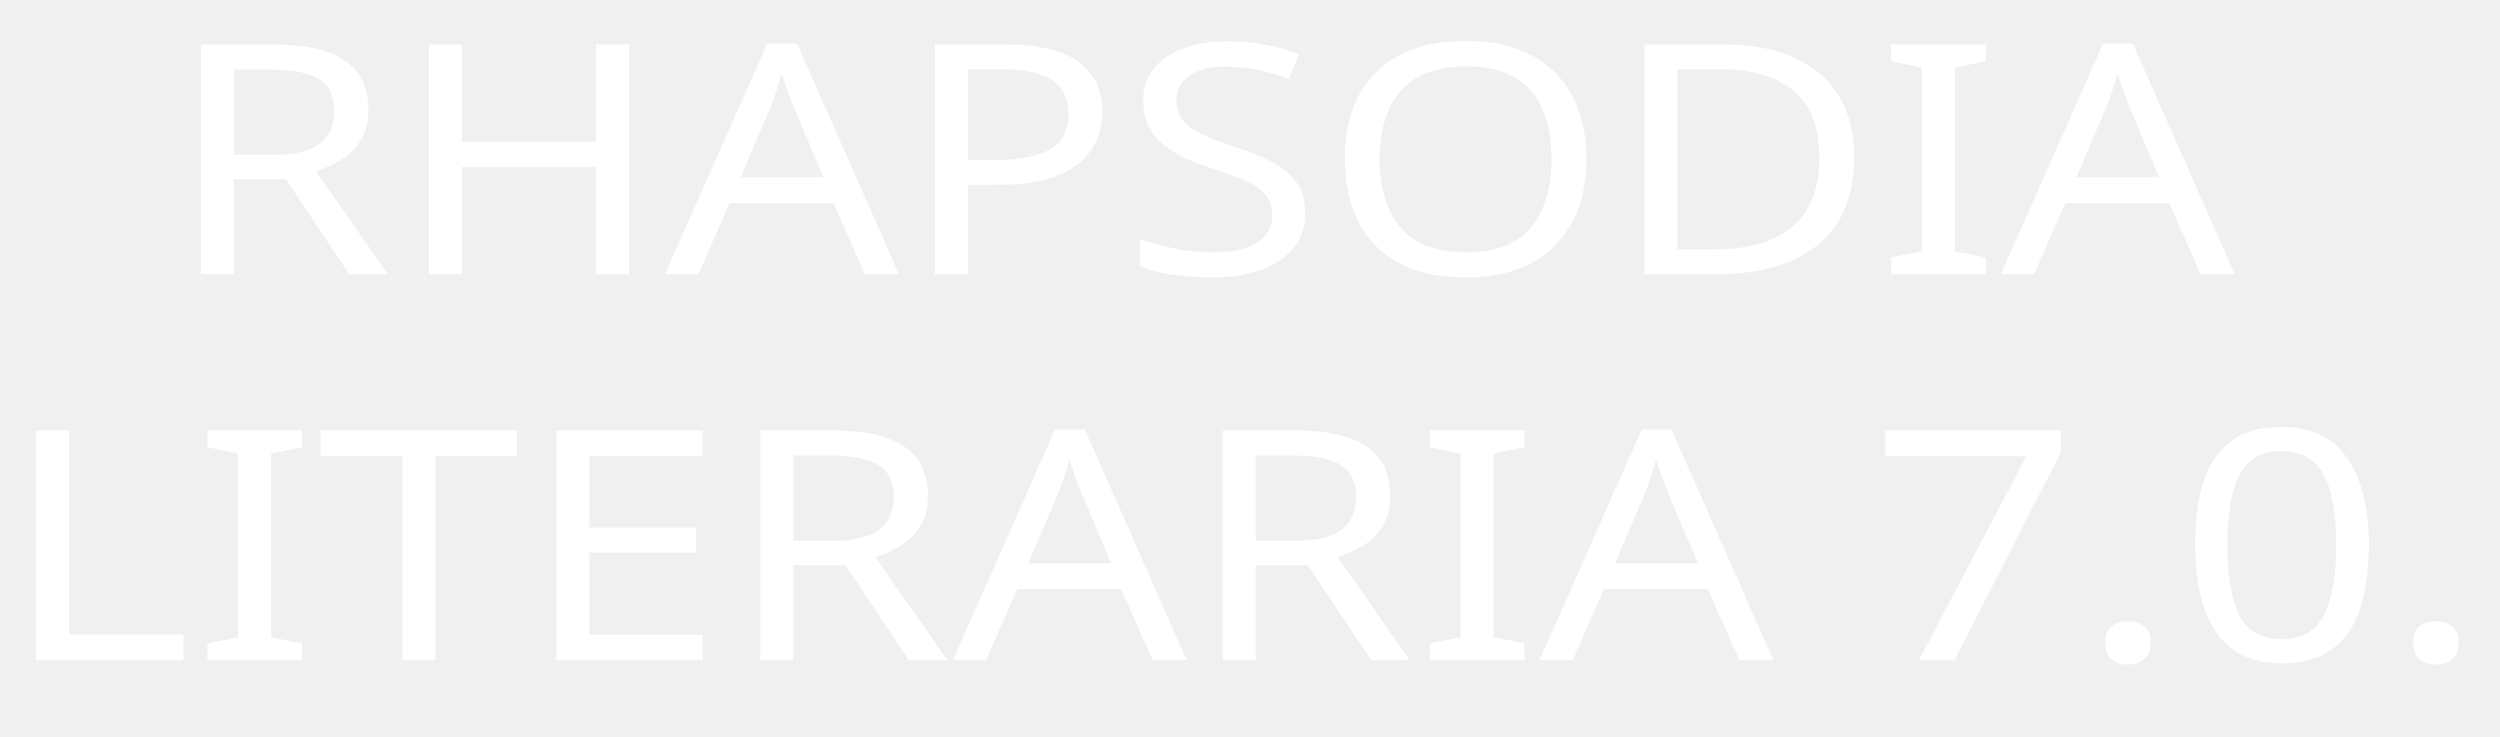
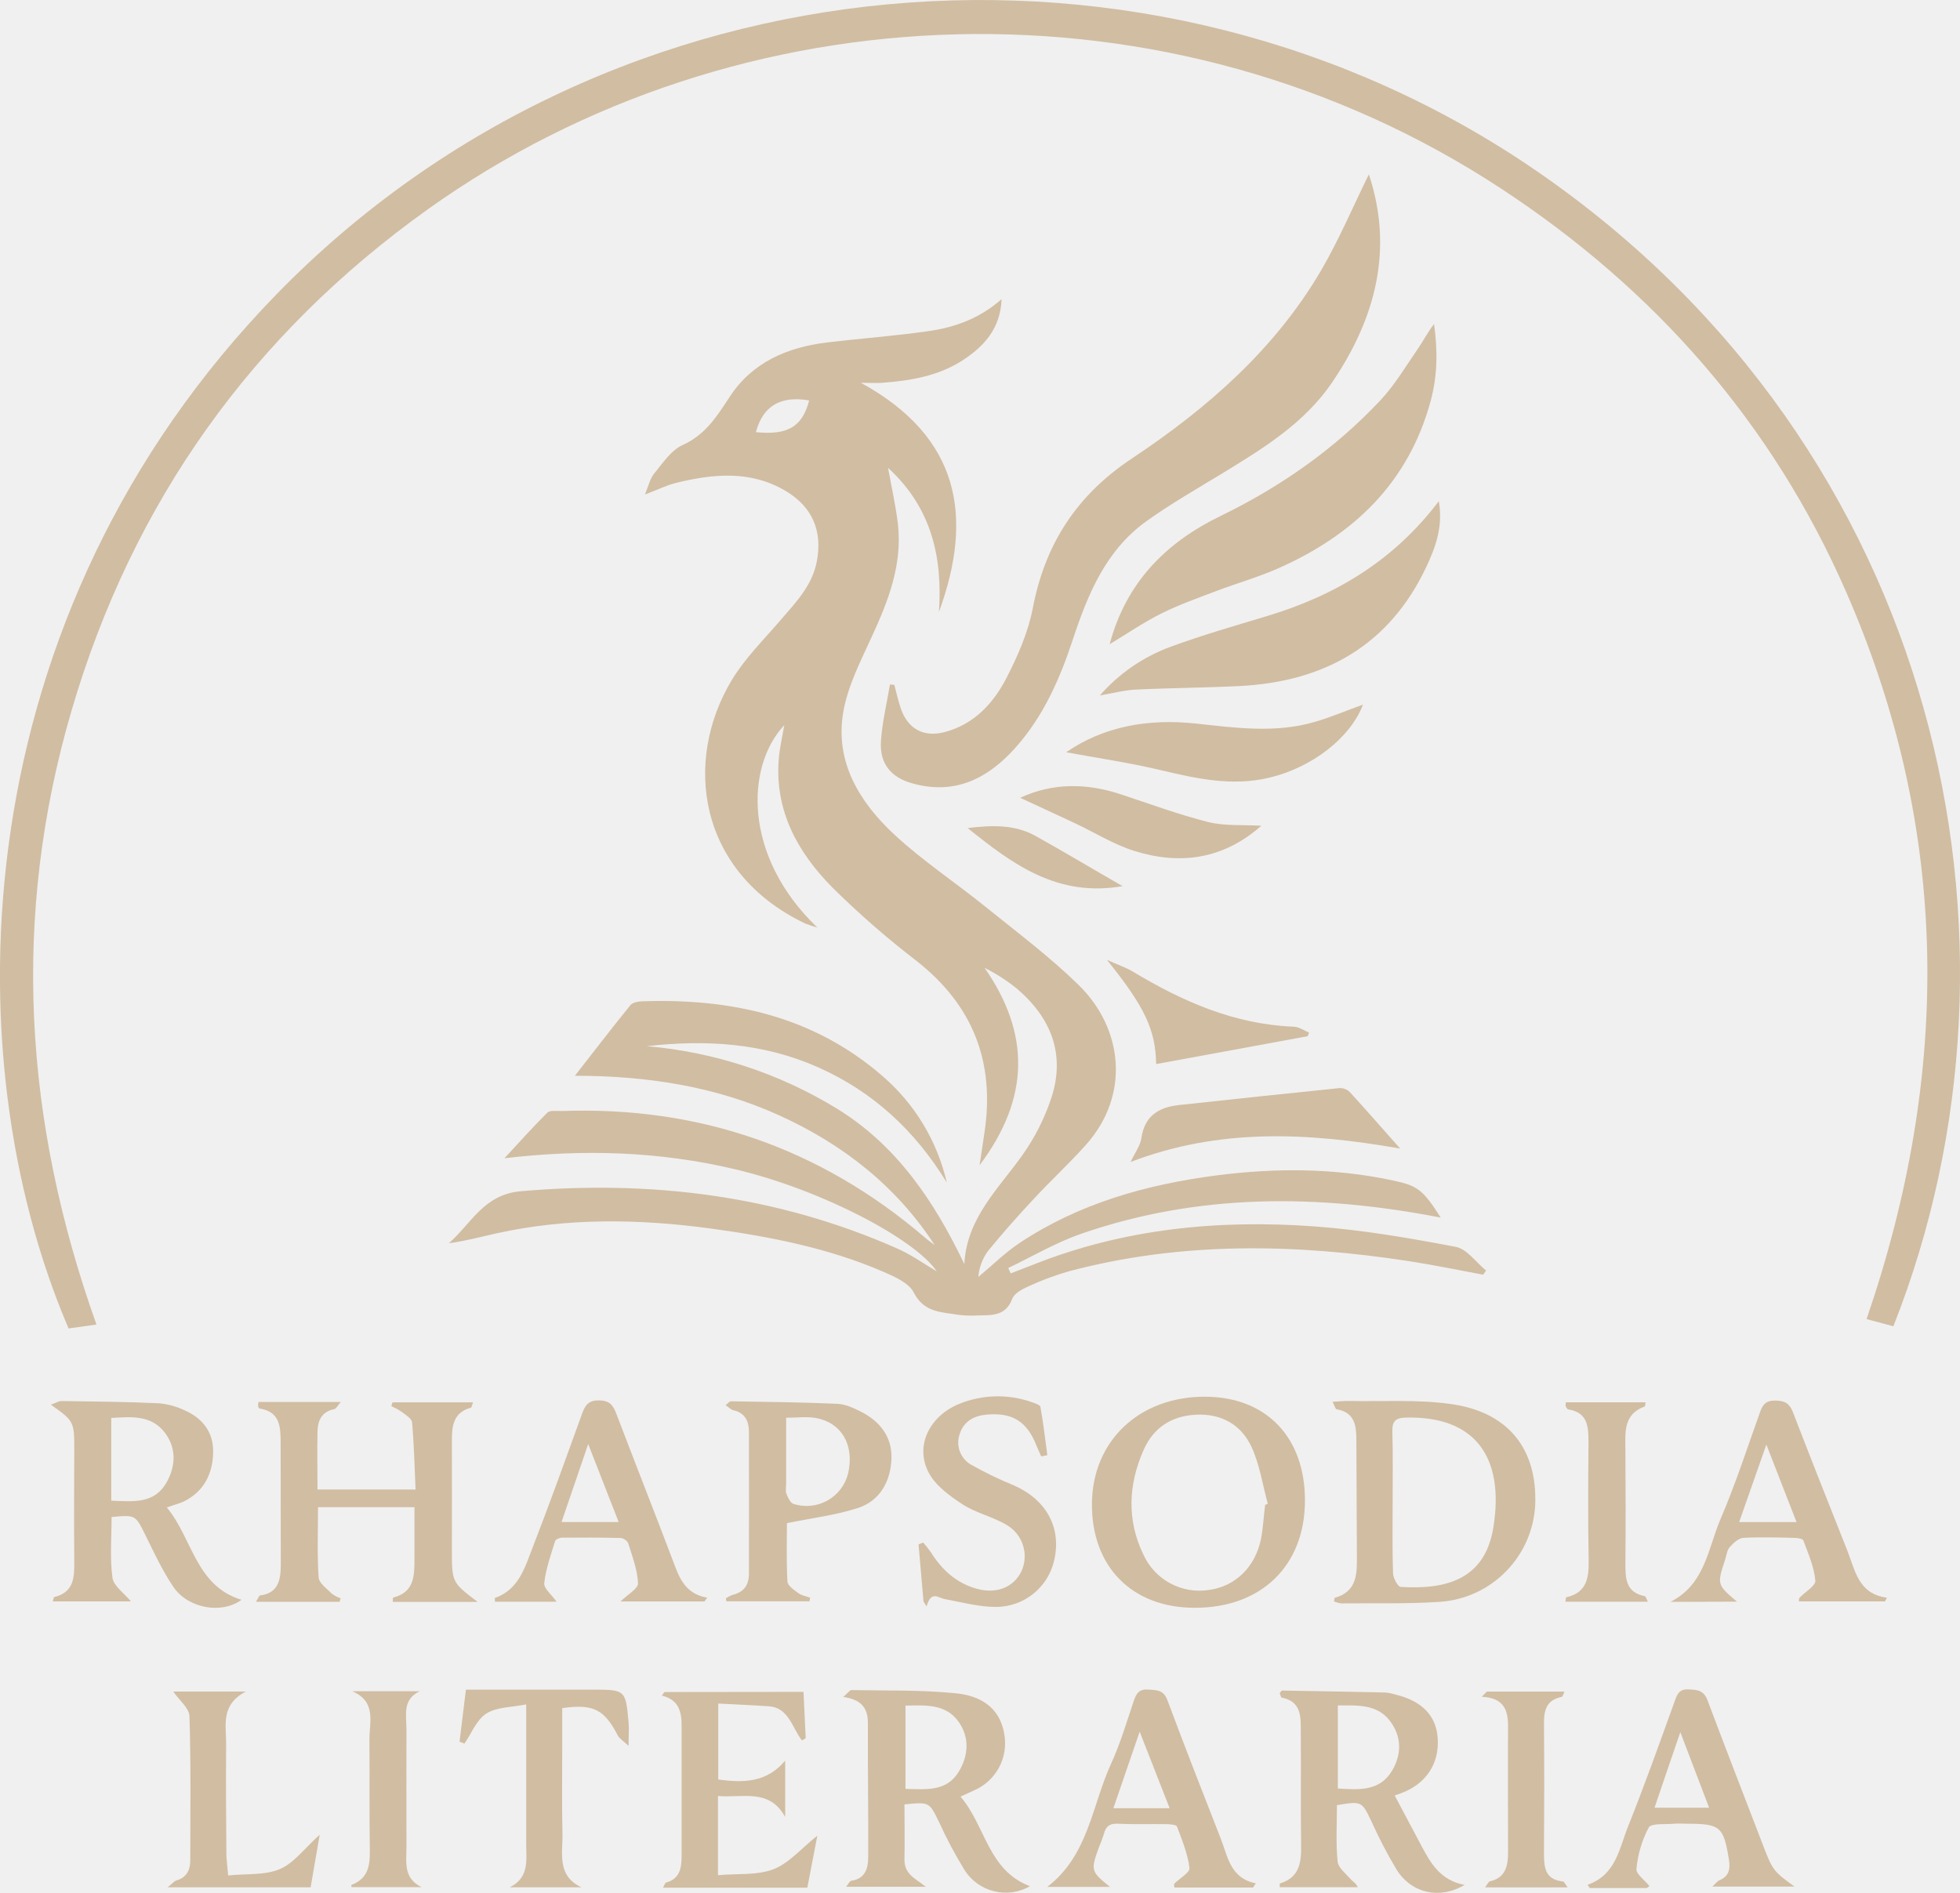
- <svg xmlns="http://www.w3.org/2000/svg" id="Layer_1" data-name="Layer 1" viewBox="0 0 730.09 214.94">
+ <svg xmlns="http://www.w3.org/2000/svg" id="Layer_1" data-name="Layer 1" viewBox="0 0 670.48 647.63">
  <defs>
-     <style>.cls-1{font-size:93.93px;fill:#fff;font-family:MaiandraGD-Regular, Maiandra GD;}</style>
+     <style>.cls-1{fill:#d1bda2;}</style>
  </defs>
-   <text class="cls-1" transform="translate(48.26 80.07) scale(1.14 1)">RHAPSODIA <tspan x="-42.19" y="112.71">LITERARIA 7.0.</tspan>
-   </text>
+   <path class="cls-1" d="M945.48,621.93c-13.24-20.33-31.59-34.62-53.36-44.47S847,564,822.4,564c6.51-8.34,12.61-16.29,18.92-24.07.77-1,2.65-1.35,4-1.4,30.4-1.06,58.6,5,82.3,25.56a68.25,68.25,0,0,1,22,36.45c-10.75-17.61-25.14-31.08-44.09-39.47-18.73-8.31-38.36-9.49-58.51-7.19a148.89,148.89,0,0,1,65,21.35c20.49,12.6,33.27,31.64,43.61,53.2.77-15.8,11.75-25.81,20-37.47a74.68,74.68,0,0,0,9.63-19c5.12-15.18.1-27.8-11.8-37.89a62.22,62.22,0,0,0-10.91-7c15.63,22.52,15.55,44.52-1.71,67.54.69-4.66,1.19-8,1.68-11.25,3.6-24-3.91-43.44-23.15-58.58a306.51,306.51,0,0,1-28.94-25.25c-11.78-11.94-19.67-26.1-18.3-43.76.3-3.9,1.23-7.75,1.89-11.72-13.21,14.07-14.2,44.83,11.33,69.24a40.71,40.71,0,0,1-4.25-1.42c-36.69-17.59-41.73-55.58-25-83.31,4.51-7.45,10.92-13.78,16.66-20.46C898,402,903.59,396.3,905.16,388c2-10.39-1.53-18.69-10.71-24.12-11.93-7.07-24.62-5.86-37.33-2.76-3.33.82-6.48,2.41-10.75,4,1.2-2.86,1.7-5.39,3.14-7.15,2.94-3.57,5.81-8,9.75-9.77,7.82-3.54,11.75-9.84,16.12-16.54,7.71-11.79,19.71-16.93,33.32-18.56,11.55-1.39,23.17-2.22,34.67-3.88,9-1.29,17.43-4.28,25-10.94-.4,9.92-5.78,15.86-12.78,20.57-8.41,5.65-18.1,7.3-28,8.05-2,.15-4,0-7.36,0,33.9,18.57,38.61,45.81,26.71,78.4,1.28-18.75-2.55-35.68-17.41-49.29,1.21,6.77,2.62,12.89,3.35,19.08,1.63,14-3.27,26.46-9,38.86-3.77,8.26-8.12,16.68-9.65,25.47-3,17.15,5.5,30.93,17.44,42.05,9.69,9,20.91,16.4,31.25,24.76,10.74,8.67,21.84,17,31.7,26.61,15.36,14.94,17.82,37.8,2.56,54.84-5.77,6.43-12.14,12.32-18,18.65-5.32,5.71-10.52,11.56-15.45,17.61a17.27,17.27,0,0,0-3.32,8.9c4.73-3.94,9.15-8.34,14.24-11.72,20.29-13.44,43.14-19.87,67-23,20.24-2.62,40.5-2.61,60.62,1.71,8.32,1.78,10.15,3,16.31,12.69-41.8-8.09-83-8.41-123.41,5.69-8.48,3-16.36,7.66-24.52,11.56.27.62.55,1.23.82,1.85,2.58-1,5.17-2,7.75-3,31-12.33,63.3-15.46,96.17-13.08,16.21,1.18,32.35,3.95,48.34,7,3.83.72,6.93,5.3,10.37,8.11l-1,1.41c-8.42-1.55-16.82-3.31-25.28-4.62-39-6-77.91-6.78-116.44,3.46a95.82,95.82,0,0,0-14,5.23c-2.06.9-4.68,2.36-5.38,4.2-2.26,6-7.07,5.58-11.83,5.67a37,37,0,0,1-6.49-.19c-5.84-1-11.83-.71-15.37-7.66-1.68-3.31-6.58-5.43-10.45-7.11-18.79-8.13-38.73-12-58.87-14.76-24.57-3.33-49.14-3.74-73.53,1.66-5.31,1.18-10.56,2.63-16.17,3.36,7.65-6.68,11.89-16.68,24.58-17.79,44.64-3.89,87.69,1.41,128.84,19.61,4.76,2.1,9.08,5.22,13.46,7.79-7.23-10.83-38.94-27.8-68.87-34.9-25.86-6.14-52-7-79-3.78,4.87-5.24,9.62-10.6,14.7-15.63.91-.89,3.19-.48,4.85-.54,47-1.69,88.46,12.63,124.24,43.25C943.15,620.25,944.34,621.06,945.48,621.93ZM884.32,343.8c11,1.07,15.83-1.87,18.23-10.85C892.83,331.23,886.7,334.79,884.32,343.8Z" transform="translate(-625.74 -195.93)" />
+   <path class="cls-1" d="M658.74,649.12l-9.54,1.33C609,556.66,613,406.82,720.36,296.59c114.81-117.87,299.67-132.67,431.25-42,137.7,94.87,174.09,263.07,121.81,395.12l-9.16-2.46c28.85-84,28.73-167-6.9-248.6-25.27-57.88-65.35-103.54-118.09-138.18-113.14-74.32-260.94-68.83-367.15,7.05-60.2,43-101,100.3-121.85,171.35C629.5,509.6,633.91,579.56,658.74,649.12Z" transform="translate(-625.74 -195.93)" />
+   <path class="cls-1" d="M1094,255.58c8.49,25.54,2.39,49.17-12.58,71.21-9.45,13.9-23.4,22.45-37.38,31-8.8,5.35-17.78,10.48-26.13,16.47-13.83,9.91-20,24.85-25.14,40.38-4.44,13.51-10.1,26.42-19.73,37.18C963.65,462.31,952.45,468,938,464c-7.46-2-11.42-6.76-10.9-14.55.44-6.49,2-12.9,3.09-19.34l1.49.16c.71,2.64,1.28,5.33,2.15,7.91,2.44,7.22,7.94,10.17,15.26,8.18,10.06-2.74,16.59-9.95,21.05-18.66,3.82-7.46,7.32-15.48,8.89-23.64,4.21-22,15-38.69,33.86-51.23,25.66-17.05,48.79-37.19,64.66-64.18C1083.78,278,1088.63,266.51,1094,255.58Z" transform="translate(-625.74 -195.93)" />
+   <path class="cls-1" d="M1005.34,416.33c5.58-20.95,19.06-34.71,37.92-43.85,20.54-10,39-22.89,54.66-39.55,4.95-5.28,8.71-11.68,12.85-17.67,1.88-2.72,3.37-5.7,5.53-8.46,1.26,8.84,1.2,17.58-1.12,26.18-7.6,28.2-26.57,46.15-52.52,57.55-6.67,2.93-13.76,4.93-20.59,7.52-6.37,2.42-12.83,4.69-18.91,7.71S1011.48,412.64,1005.34,416.33Z" transform="translate(-625.74 -195.93)" />
+   <path class="cls-1" d="M1117.93,367.41c1.51,8.64-1.09,15.69-4.25,22.43-12.71,27-35,39.38-64,40.82-11.79.59-23.61.64-35.4,1.21-3.92.19-7.81,1.24-12.29,2a59.21,59.21,0,0,1,24.17-16.65c10.91-4,22.08-7.21,33.2-10.56C1082.55,399.65,1102.49,387.79,1117.93,367.41Z" transform="translate(-625.74 -195.93)" />
+   <path class="cls-1" d="M789.1,744h-29a6.35,6.35,0,0,1,.11-1.47c7.27-1.77,7.31-7.49,7.31-13.24s0-11.57,0-17.68h-33c0,8.17-.31,16.11.21,24,.13,2,2.83,3.86,4.54,5.6a10.87,10.87,0,0,0,3,1.57c-.11.4-.23.79-.34,1.19H713.3c.78-1.22,1.05-2.12,1.44-2.17,6.19-.79,7-5.28,7.06-10.23q0-21-.06-42c0-5.3-.14-10.65-7.18-11.71-.22,0-.45-.48-.52-.78a5.69,5.69,0,0,1,.12-1.46h28.16c-1,1.09-1.52,2.3-2.28,2.45-4.31.87-5.6,3.94-5.69,7.69-.14,6.47,0,12.94,0,19.81H767.9c-.34-7.6-.52-15.32-1.2-23-.12-1.33-2.28-2.58-3.66-3.66a22,22,0,0,0-3.42-1.85l.38-1.32h27.56c-.31.77-.43,1.74-.78,1.84-6,1.63-6.48,6.31-6.46,11.39.06,12.49,0,25,0,37.47C780.35,737.37,780.38,737.37,789.1,744Z" transform="translate(-625.74 -195.93)" />
+   <path class="cls-1" d="M682.8,711.69c8.9,10.76,9.81,26.81,25.57,31.61-6.86,5-18.32,2.94-23.31-4.41-3.71-5.47-6.54-11.56-9.48-17.52-3.5-7.11-3.37-7.18-11.67-6.39,0,6.9-.62,13.92.29,20.75.38,2.85,4,5.27,6.32,8.11h-26.7c.19-.63.24-1.42.46-1.48,6.92-1.66,6.92-7,6.87-12.52-.12-12.49-.06-25,0-37.47,0-10.14,0-10.14-8-15.83,1.58-.56,2.64-1.27,3.7-1.25,11.14.16,22.28.26,33.41.78a25.88,25.88,0,0,1,9,2.57c5.95,2.7,9.51,7.52,9.4,14.11-.12,7.42-3.13,13.57-10.25,17C686.9,710.4,685.28,710.82,682.8,711.69Zm-19-2.32c7.58.34,14.7,1.11,18.84-6.1,3.2-5.57,3.53-11.7-.39-17-4.71-6.36-11.76-5.57-18.45-5.19Z" transform="translate(-625.74 -195.93)" />
+   <path class="cls-1" d="M1072.14,709.51c-.09,22.19-15,36.59-37.8,36.52C1013,746,999.15,732,999.27,710.47s16.2-36.75,38.76-36.66C1059,673.89,1072.23,687.78,1072.14,709.51Zm-13.62,1.32.91-.4c-1.77-6.47-2.76-13.31-5.51-19.33-3.52-7.68-10.33-11.55-19-11.14-8.4.4-14.64,4.44-18,12.12-5.19,11.81-5.76,23.88-.08,35.68a21.06,21.06,0,0,0,22.51,12.16c8.86-1.2,15.68-7.68,17.72-17.26C1057.84,718.79,1058,714.78,1058.52,710.83Z" transform="translate(-625.74 -195.93)" />
+   <path class="cls-1" d="M1082.08,743.84c.17-.9.17-1.19.24-1.21,8-2.27,7.63-8.72,7.58-15.09-.1-12.82-.06-25.63-.16-38.44,0-5-.3-9.9-6.78-11-.43-.07-.68-1.22-1.37-2.57,2.34-.11,4.07-.29,5.8-.26,11.46.22,23.06-.54,34.36,1,19.84,2.64,29.87,15.26,29.16,34.44a35.05,35.05,0,0,1-32.53,33.28c-11.27.74-22.61.42-33.92.53A9.6,9.6,0,0,1,1082.08,743.84Zm20.06-34.69h0c0,8.31-.15,16.63.13,24.93,0,1.7,1.61,4.75,2.63,4.81,15.17.92,28.8-2.26,31.7-20.4,3.87-24.09-6.31-38.18-30.06-37.53-3.49.1-4.59,1.33-4.5,4.75C1102.27,693.52,1102.14,701.33,1102.14,709.15Z" transform="translate(-625.74 -195.93)" />
+   <path class="cls-1" d="M1083.08,813.55c0,6.38-.4,12.88.23,19.27.21,2.22,2.92,4.25,4.63,6.24.64.74,1.68,1.13,2.25,2.57H1063.5c0-.7,0-1.26.08-1.29,6.88-2.08,7.35-7.42,7.25-13.41-.2-12.82,0-25.65-.12-38.48,0-5,.32-10.35-6.51-11.69-.34-.07-.49-1.06-.69-1.5.38-.46.58-.91.78-.91q17.68.28,35.38.67a17,17,0,0,1,3.42.7c9.07,2.18,13.93,7.19,14.46,14.88.62,8.77-4,15.71-12.51,18.87-.61.23-1.23.43-2.2.78,3.13,5.91,6.21,11.71,9.29,17.5s6.46,11.59,14.63,13.09c-8.61,5.13-18.21,2.8-23.22-5.14a157.32,157.32,0,0,1-8.54-16.34C1091.57,812.19,1091.69,812.14,1083.08,813.55Zm.3-34.11v28.42c7.28.47,14.32,1,18.54-6.06,3.1-5.18,3.4-10.85,0-16.07C1097.56,778.94,1090.55,779.39,1083.38,779.44Z" transform="translate(-625.74 -195.93)" />
+   <path class="cls-1" d="M935.14,813.3c0,6.47.14,12.61,0,18.74-.15,5.2,3.88,6.69,7.29,9.44H915.18c.73-.86,1.2-2,1.82-2.06,4.78-.73,5.73-4.3,5.74-8.09.07-15.31-.17-30.63-.11-46,0-5.19-2.51-8-8.45-8.79,1.58-1.33,2.23-2.36,2.87-2.35,12,.22,24-.1,35.87,1.12,7.76.8,14.73,4.48,16.32,13.69a17.56,17.56,0,0,1-10.34,19.53l-4.59,2.1c8.6,10,9.35,25.25,23.77,30.65a16.67,16.67,0,0,1-22.52-5.74,148.88,148.88,0,0,1-8.63-16.29C943.61,812.5,943.72,812.44,935.14,813.3Zm.35-33.8V808c7.17.14,14.14,1,18.29-6,3.32-5.55,3.64-11.64-.13-17C949.21,778.79,942.23,779.39,935.49,779.5Z" transform="translate(-625.74 -195.93)" />
+   <path class="cls-1" d="M902.67,743.81H874.22l-.17-1a10.81,10.81,0,0,1,2.41-1.24c3.85-.93,5.48-3.43,5.48-7.25,0-16.16.07-32.33,0-48.49,0-3.56-1.28-6.5-5.32-7.39-.84-.19-1.54-1-2.67-1.74.86-.65,1.33-1.33,1.8-1.32,12.14.2,24.29.33,36.42.86,2.71.12,5.5,1.39,8,2.65,6.61,3.32,10.81,8.71,10.52,16.23s-3.86,14.27-11.36,16.73-15.71,3.44-24.4,5.22c0,5.85-.21,13,.18,20,.08,1.42,2.32,2.9,3.82,4,1.09.8,2.61,1,3.93,1.49Zm-8-62.81v22.53c0,1.16-.31,2.45.09,3.47.51,1.32,1.36,3.18,2.44,3.5A14.64,14.64,0,0,0,915.88,700c2.18-9.66-2.23-17.37-11.18-18.92C901.67,680.55,898.46,681,894.71,681Z" transform="translate(-625.74 -195.93)" />
+   <path class="cls-1" d="M1197.19,744c11.88-6,12.83-18.38,17.13-28.37,5.11-11.9,9.1-24.28,13.48-36.5.93-2.61,2-4.06,5.25-4s4.8.9,6,3.93c6.09,15.84,12.37,31.61,18.62,47.39,2.69,6.76,3.74,14.84,13.54,16.12l-.64,1.28H1241.1c.09-.62,0-1.05.21-1.24,1.9-2,5.59-4.11,5.43-5.88-.43-4.67-2.43-9.22-4.09-13.71-.22-.62-2-.9-3.07-.92-5.83-.11-11.67-.32-17.48,0-1.63.1-3.41,1.78-4.64,3.16-.92,1-1.09,2.75-1.55,4.17-2.84,8.65-2.84,8.65,4,14.5Zm43.11-27.3c-3.4-8.73-6.64-17.07-10.32-26.51-3.36,9.56-6.29,17.9-9.31,26.51Z" transform="translate(-625.74 -195.93)" />
+   <path class="cls-1" d="M900.61,774.79c.25,5.43.49,10.65.74,15.86l-1.27.76c-3.4-4.3-4.48-11.21-11.33-11.68-5.62-.39-11.26-.62-17.3-.94v26c8.39,1.12,16.44,1.21,22.89-6.46v19.27c-5.45-9.93-14.63-6.42-23-7.18v27.1c6.6-.59,13.29.1,18.89-2,5.3-2,9.45-7,15.11-11.53-1.2,6.22-2.29,11.87-3.43,17.8H852.54c.48-.81.68-1.64,1.07-1.75,4.71-1.31,5.29-5,5.3-9q0-22.23,0-44.48c0-4.7-.72-9-6.77-10.49l.91-1.22Z" transform="translate(-625.74 -195.93)" />
+   <path class="cls-1" d="M866.72,743.87H838c2.41-2.37,6.07-4.38,6-6.22-.2-4.66-2-9.28-3.4-13.83a3.42,3.42,0,0,0-2.63-1.67c-6.66-.17-13.32-.18-20-.11-.81,0-2.17.6-2.35,1.2-1.45,4.74-3.17,9.49-3.7,14.36-.2,1.81,2.53,3.94,4.22,6.35H795.05c0-.67-.09-1.25,0-1.29,8.13-2.84,10.22-10.37,12.86-17.17,5.83-15,11.28-30.2,16.76-45.36,1.09-3,2-5.12,6-5.06,3.62.06,4.79,1.62,5.91,4.57,6.67,17.56,13.6,35,20.23,52.59,1.92,5.11,4.53,9.27,10.86,10.34Zm-29.34-27.18c-3.49-8.93-6.74-17.26-10.43-26.68-3.28,9.61-6.15,18-9.12,26.68Z" transform="translate(-625.74 -195.93)" />
+   <path class="cls-1" d="M981.92,694.22c-.55-1.26-1.14-2.49-1.65-3.76-3.29-8.24-8.22-11.32-17.07-10.52-4.29.38-7.8,2.32-9.13,6.53A8.73,8.73,0,0,0,957.81,697a127.79,127.79,0,0,0,14.75,7.15c11.17,4.93,16.38,14.5,13.79,25.67a20.43,20.43,0,0,1-19.8,15.92c-5.86,0-11.74-1.59-17.57-2.67-2.31-.43-4.69-3.09-6.28,2.49l-1.05-1.7q-.85-9.76-1.69-19.54l1.6-.61a39,39,0,0,1,2.66,3.4c3.79,6,8.7,10.49,15.65,12.41,6.77,1.87,12.63-.48,15.3-6a12.4,12.4,0,0,0-4.9-15.73c-4.77-2.91-10.6-4.13-15.26-7.16-4.43-2.88-9.29-6.44-11.62-10.92-4.73-9.05.28-19.27,10.44-23.43a34.92,34.92,0,0,1,24.9-.59c1.07.36,2.8.92,2.92,1.61,1,5.48,1.61,11,2.36,16.52Z" transform="translate(-625.74 -195.93)" />
+   <path class="cls-1" d="M1054.4,841.73h-26.91c-.06-.63-.24-1.09-.1-1.24,1.83-1.86,5.45-3.88,5.25-5.45-.6-4.83-2.53-9.53-4.27-14.16-.25-.65-2.35-.8-3.6-.82-5.5-.1-11,.14-16.48-.16-2.92-.15-4.27.87-4.94,3.54a47.81,47.81,0,0,1-1.74,4.67c-2.8,7.77-2.71,8.12,3.84,13.41H984c14.12-10.82,15.27-27.89,21.82-42.14,3.18-6.92,5.34-14.32,7.79-21.56.84-2.48,1.8-4,4.82-3.82,2.85.21,5.29,0,6.63,3.57,5.93,15.89,12.11,31.68,18.29,47.47,2.42,6.18,3.27,13.54,12,15.27C1055,840.78,1054.71,841.25,1054.4,841.73Zm-28.54-27.11c-3.51-9-6.74-17.23-10.26-26.21l-9,26.21Z" transform="translate(-625.74 -195.93)" />
+   <path class="cls-1" d="M1168.81,840.8c9.69-3.32,10.85-12.41,13.88-20,5.68-14.18,10.8-28.58,16-43,.89-2.48,1.65-4,4.71-3.85s5.18.3,6.47,3.78c6,16,12.25,32,18.35,47.94,3.92,10.27,3.86,10.29,11.4,15.75h-28.14c1.19-1.08,1.73-1.85,2.47-2.17,3.19-1.37,3.75-3.72,3.24-6.92-1.82-11.4-2.91-12.41-14.3-12.42-1.49,0-3-.12-4.49,0-3,.3-7.78-.26-8.68,1.32a37.76,37.76,0,0,0-4.18,14.12c-.2,1.74,2.82,3.85,4.46,5.91-.35.21-.73.64-1.11.65-6.44,0-12.88,0-19.32,0Zm31.74-52.22c-3.15,9.21-6,17.45-8.83,25.86h18.68Z" transform="translate(-625.74 -195.93)" />
+   <path class="cls-1" d="M990.46,453.31c12.82-8.83,28-11.59,44.48-9.81,13.53,1.47,27.18,3.37,40.62-.59,5.54-1.63,10.89-3.89,16.44-5.91-4.36,11.45-17.46,21.51-32,25-12.77,3.06-25,.33-37.39-2.61C1011.83,456.83,1000.85,455.24,990.46,453.31Z" transform="translate(-625.74 -195.93)" />
+   <path class="cls-1" d="M824.66,841.67H800.12c6.9-3.42,5.59-9.6,5.62-15.2,0-13.65,0-27.31,0-41v-6.38c-5.1,1-10.13.89-13.64,3.13-3.33,2.12-5.05,6.75-7.48,10.28l-1.68-.66c.71-5.78,1.42-11.56,2.18-17.8,14.58,0,28.87,0,43.15,0,11.46,0,11.49,0,12.5,11.32.19,2.12,0,4.28,0,7.9-1.81-1.69-3.13-2.43-3.7-3.55-4.59-8.89-8.35-10.88-19-9.35v13.24c0,9.82-.15,19.65.07,29.47C818.35,829.82,816,837.64,824.66,841.67Z" transform="translate(-625.74 -195.93)" />
+   <path class="cls-1" d="M1012.5,593.49c1.46-3.12,3.32-5.54,3.69-8.16,1.09-7.6,5.93-10.55,12.75-11.3q27.46-3,55-5.81a4.75,4.75,0,0,1,3.49,1.31c5.59,6.08,11,12.31,17.28,19.38C1073,583.33,1042.76,581.9,1012.5,593.49Z" transform="translate(-625.74 -195.93)" />
+   <path class="cls-1" d="M703.79,837.61c6.4-.66,12.67,0,17.73-2.2,4.83-2.08,8.4-7.08,13.59-11.75-1.14,6.56-2.12,12.24-3.11,18H683.07c1.68-1.32,2.28-2.12,3-2.33,3.49-1,4.75-3.57,4.76-6.79,0-16.47.25-33-.28-49.42-.09-2.79-3.51-5.47-5.54-8.43h24.83c-8.78,4.57-6.68,11.65-6.74,18-.12,12.65,0,25.3.08,37.95C703.25,832.53,703.53,834.49,703.79,837.61Z" transform="translate(-625.74 -195.93)" />
+   <path class="cls-1" d="M1161.4,675.72h27.26c-.15.82-.13,1.37-.29,1.42-7.38,2.7-6.65,8.91-6.61,14.92.08,12.82.12,25.65,0,38.47,0,5.23-.07,10.19,6.6,11.51.38.07.59,1,1.09,1.91h-28.21c.16-.93.16-1.49.27-1.51,7.2-1.6,7.79-6.83,7.68-13-.25-13.32-.16-26.65-.06-40,0-5.3-.16-10.2-6.9-11.28-.36-.06-.69-.67-.9-1.09C1161.22,676.9,1161.35,676.51,1161.4,675.72Z" transform="translate(-625.74 -195.93)" />
+   <path class="cls-1" d="M974.73,468.9c11.09-5.18,22.7-5.08,34.5-1.17,9.91,3.27,19.74,6.92,29.84,9.46,5.62,1.41,11.72.89,18.15,1.27-13.13,11.56-27.86,13.49-43.5,8.6-7-2.2-13.49-6.28-20.23-9.45C987.23,474.66,980.94,471.78,974.73,468.9Z" transform="translate(-625.74 -195.93)" />
+   <path class="cls-1" d="M746.25,774.59h23.08c-6.06,2.85-4.53,8.23-4.55,13-.06,13.47,0,27,0,40.42,0,5-1.14,10.56,5.2,13.61H746c0-.16-.16-.73-.09-.75,6.75-2.53,6.4-8.15,6.32-13.88-.17-11.81,0-23.62-.12-35.43C752,785.47,754.78,778.23,746.25,774.59Z" transform="translate(-625.74 -195.93)" />
+   <path class="cls-1" d="M1162,841.69h-28.26c.79-1,1.15-1.94,1.69-2.07,5.46-1.26,6.19-5.44,6.19-10,0-14.32-.1-28.63,0-42.95,0-5.45-1.24-9.82-9-10.19.58-.6,1.16-1.19,1.75-1.78h26.54c-.31.62-.54,1.74-1,1.83-5.3,1.07-6.06,4.77-6,9.37.13,14.49.09,29,0,43.46,0,4.87-.09,9.61,6.48,10.32C1160.85,839.75,1161.18,840.59,1162,841.69Z" transform="translate(-625.74 -195.93)" />
+   <path class="cls-1" d="M1021.24,560c-.22-11.67-3.78-19.45-16.83-35.65,3.79,1.7,6.48,2.59,8.84,4,17,10.24,34.82,18.09,55.1,18.86,1.75.07,3.46,1.31,5.18,2-.15.42-.3.83-.44,1.25Z" transform="translate(-625.74 -195.93)" />
+   <path class="cls-1" d="M1009.75,499.12c-22.33,3.88-37.55-7.46-53-19.87,8.32-1,16.06-1.28,23.18,2.67C989.58,487.29,999.09,493,1009.75,499.12Z" transform="translate(-625.74 -195.93)" />
</svg>
